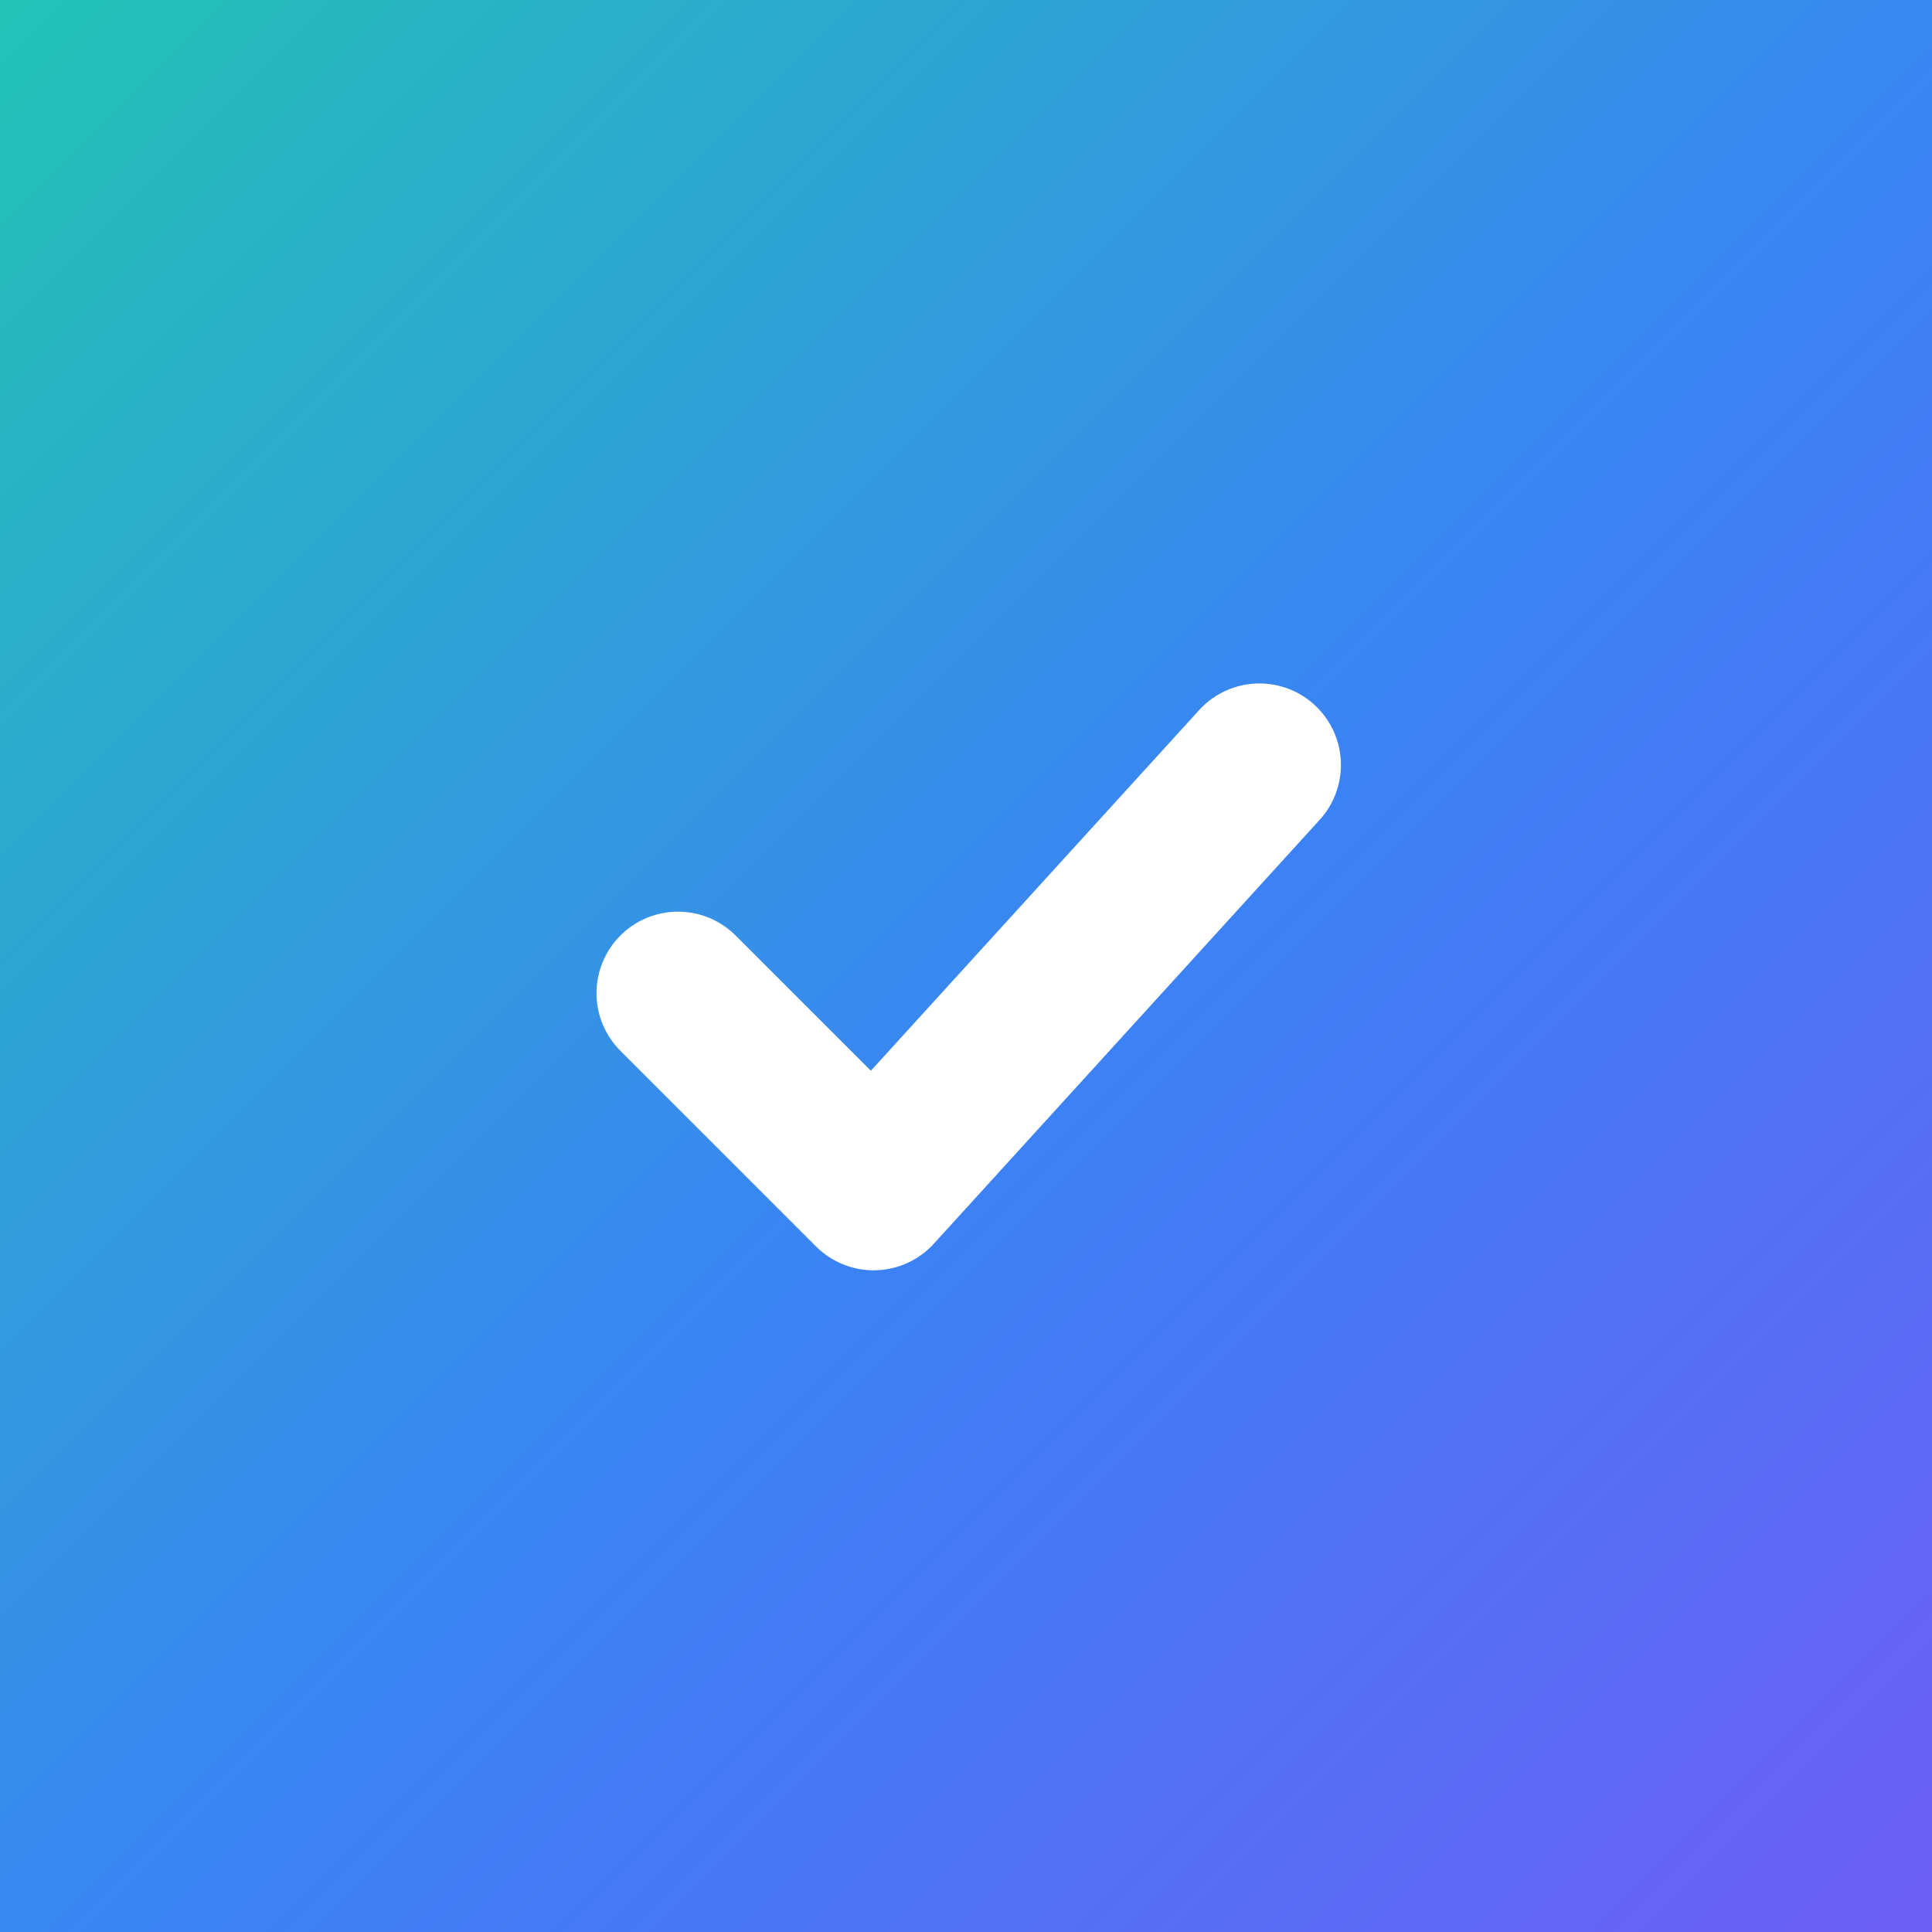
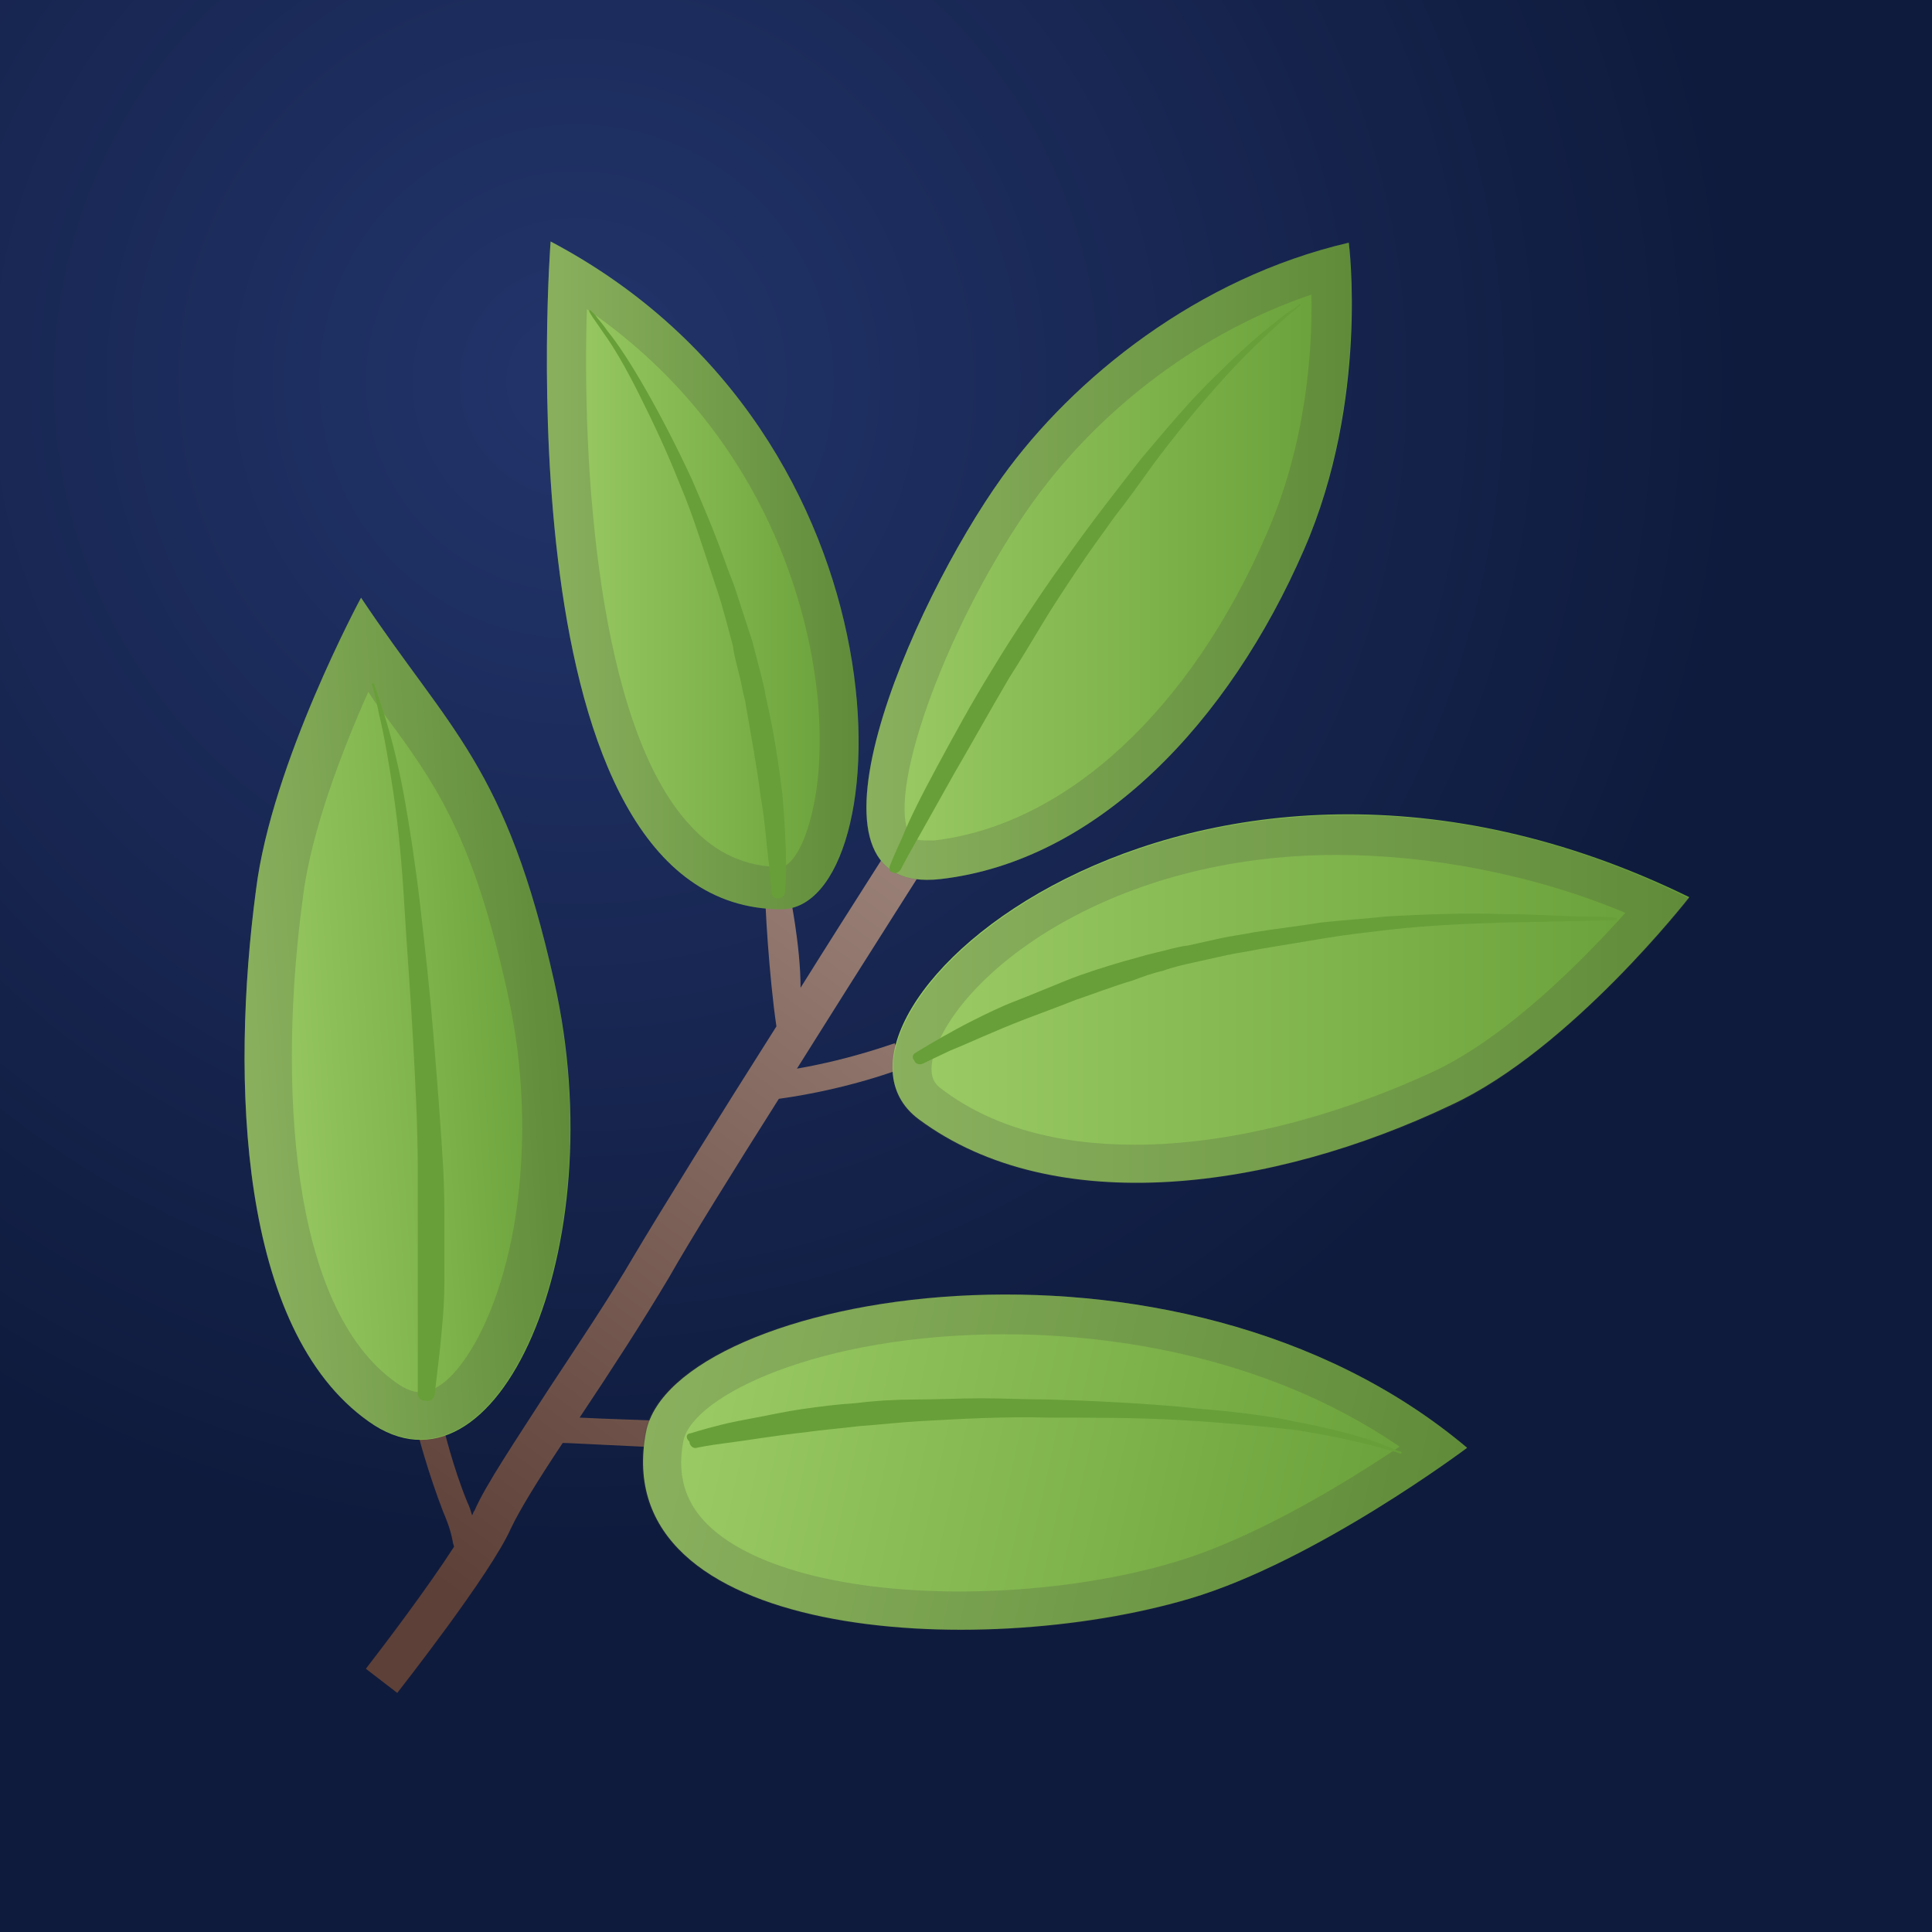
<svg xmlns="http://www.w3.org/2000/svg" viewBox="0 0 512 512">
  <defs>
-     <linearGradient id="bg" x1="0" y1="0" x2="1" y2="1">
-       <stop offset="0%" stop-color="#22C3B5" />
-       <stop offset="55%" stop-color="#3B82F6" />
-       <stop offset="100%" stop-color="#6D5DF6" />
-     </linearGradient>
+     <radialGradient id="bg" cx=".3" cy=".2" r="1">
+       <stop offset="0" stop-color="#22346B" />
+       <stop offset=".6" stop-color="#0F1B3D" />
+     </radialGradient>
  </defs>
  <rect width="512" height="512" fill="url(#bg)" />
-   <g transform="translate(256 256) scale(0.72) translate(-256 -256)">
-     <path d="M150 266 L222 338 L364 182" fill="none" stroke="#fff" stroke-width="60" stroke-linecap="round" stroke-linejoin="round" />
+   <g transform="translate(51.2 51.2) scale(3.2)">
+     <linearGradient id="apba" x1="-404.921" x2="-357.009" y1="762.869" y2="828.159" gradientTransform="matrix(-1 0 0 1 -337.91 -713.89)" gradientUnits="userSpaceOnUse">
+       <stop offset=".011" style="stop-color:#a1887f" />
+       <stop offset="1" style="stop-color:#5d4037" />
+     </linearGradient>
+     <path d="M21.6 112.1c0-.1-.1-.3-.1-.4-.1-.5-.2-1.1-.8-2.5-1.2-3.1-2.1-6.4-2.1-6.6l2.1-.5s.8 3.4 2 6.3c.2.4.3.8.4 1.1.1-.2.1-.3.2-.4.9-2.1 3.4-5.8 6.1-10 2.3-3.5 5-7.5 7.1-11.1 2.2-3.7 7.1-11.6 11.8-19-.6-4-1-10.7-.9-11h2s.9 4.3.9 7.8c4.5-7.2 8.4-13.2 8.4-13.3l2.8 1.8c-.1.2-5.8 9.1-11.5 18.2 4.6-.8 8-2.1 8.1-2.1l.8 2c-.2.1-4.6 1.8-10.4 2.6-3.8 6-7.4 11.8-9.1 14.8-2.2 3.7-4.8 7.7-7.2 11.3l-.2.3c1.9.1 5.3.2 7.8.3l-.1 2.2c-3.3-.1-8.4-.4-9.1-.4-2 3-3.6 5.6-4.3 7.1-1.7 3.8-9.1 13.2-9.4 13.6l-2.6-2c1.7-2.2 5.1-6.7 7.3-10.1z" style="fill:url(#apba)" />
+     <linearGradient id="apbb" x1="-433.864" x2="-393.662" y1="744.373" y2="744.373" gradientTransform="matrix(-1 0 0 1 -337.91 -713.89)" gradientUnits="userSpaceOnUse">
+       <stop offset=".005" style="stop-color:#689f38" />
+       <stop offset="1" style="stop-color:#9ccc65" />
+     </linearGradient>
+     <path d="M95.7 4.1s1.7 13-3.7 25.4c-6.2 14.3-17.1 25.8-30.1 27.3S59.4 34.1 67 23.5C72.9 15.3 83.2 7 95.7 4.1z" style="fill:url(#apbb)" />
+     <g style="opacity:.2">
+       <path d="M92.6 8.4c.1 4.5-.4 12.3-3.7 19.8-6.3 14.6-16.6 24.1-27.5 25.4h-.7c-1.1 0-1.3-.3-1.4-.5-1.9-3.8 3.4-18 10.3-27.6 5.7-7.9 14.1-14.1 23-17.1m3.1-4.3C83.2 7 72.9 15.3 67 23.5c-7.4 10.4-17.5 33.4-6.2 33.4.3 0 .7 0 1.1-.1 13-1.5 23.9-13 30.1-27.3 5.3-12.3 3.7-25.4 3.7-25.4z" style="fill:#424242" />
+     </g>
+     <linearGradient id="apbc" x1="-393.017" x2="-367.199" y1="745.54" y2="745.54" gradientTransform="matrix(-1 0 0 1 -337.91 -713.89)" gradientUnits="userSpaceOnUse">
+       <stop offset=".005" style="stop-color:#689f38" />
+       <stop offset="1" style="stop-color:#9ccc65" />
+     </linearGradient>
+     <path d="M29.6 4s-4.3 55.3 19.1 55.3c9.9 0 11.6-39.1-19.1-55.3z" style="fill:url(#apbc)" />
+     <g style="opacity:.2">
+       <path d="M32.6 9.6c8.9 6.1 13.6 13.9 16 19.8 3.7 9.1 3.8 17.4 2.6 22.1-.8 3.3-2 4.3-2.5 4.3-2.9 0-5.4-1.1-7.5-3.4-7.8-8.3-9-30.3-8.6-42.8m-3-5.6s-4.3 55.3 19.1 55.3c9.9 0 11.6-39.1-19.1-55.3z" style="fill:#424242" />
+     </g>
+     <linearGradient id="apbd" x1="-461.81" x2="-395.827" y1="780.585" y2="780.585" gradientTransform="matrix(-1 0 0 1 -337.91 -713.89)" gradientUnits="userSpaceOnUse">
+       <stop offset=".005" style="stop-color:#689f38" />
+       <stop offset="1" style="stop-color:#9ccc65" />
+     </linearGradient>
+     <path d="M123.9 58.3s-9.8 12.6-19.7 17.2c-14.9 7.1-32.9 9.5-44.1 1.2S82.4 38 123.9 58.3z" style="fill:url(#apbd)" />
+     <g style="opacity:.2">
+       <path d="M94.7 54.8c7.6 0 16.3 1.6 23.9 4.8-3.5 3.9-9.7 10.2-15.8 13.1-8.4 3.9-17.2 6.1-24.8 6.1-6.5 0-11.9-1.5-16-4.6-.4-.3-1.3-.9-.6-3.1 2.3-6.7 14.7-16.3 33.3-16.3zm1-3.3c-26.9 0-44 19-35.6 25.3C65 80.4 71.3 82 78 82c8.5 0 17.8-2.5 26.2-6.4 9.9-4.7 19.7-17.2 19.7-17.2-10.1-5-19.6-6.9-28.2-6.9z" style="fill:#424242" />
+     </g>
+     <linearGradient id="apbe" x1="-533.74" x2="-467.032" y1="751.401" y2="751.401" gradientTransform="scale(-1 1) rotate(-12.339 -3270.123 -1557.943)" gradientUnits="userSpaceOnUse">
+       <stop offset=".005" style="stop-color:#689f38" />
+       <stop offset="1" style="stop-color:#9ccc65" />
+     </linearGradient>
+     <path d="M105.5 103.9s-12.5 9.4-23 12.5c-17.6 5.2-48.3 3.4-45-13.8 2.2-11.4 43.8-19.1 68 1.3z" style="fill:url(#apbe)" />
+     <g style="opacity:.2">
+       <path d="M67.2 94.5c7.5 0 21 1.3 32.7 9.3-4.3 2.9-11.8 7.5-18.4 9.5-5.2 1.6-11.8 2.5-18 2.5-10.2 0-18.3-2.3-21.5-6.2-1.4-1.7-1.9-3.8-1.4-6.3.8-3.7 11.2-8.8 26.6-8.8m0-3.3c-15.5 0-28.6 5.1-29.8 11.4C35.2 114.5 49 119 63.6 119c6.6 0 13.4-.9 18.9-2.6 10.5-3.1 23-12.5 23-12.5C94.6 94.7 80 91.2 67.2 91.2z" style="fill:#424242" />
+     </g>
+     <linearGradient id="apbf" x1="-344.718" x2="-317.865" y1="796.742" y2="796.742" gradientTransform="scale(-1 1) rotate(3.767 10900.38 5206.743)" gradientUnits="userSpaceOnUse">
+       <stop offset=".005" style="stop-color:#689f38" />
+       <stop offset="1" style="stop-color:#9ccc65" />
+     </linearGradient>
+     <path d="M13.9 33.5S6.5 47.2 5.2 57.7c-2.1 15.8-1.4 36.4 9.3 44 10.6 7.6 20.4-14.2 15.4-36.4-4-17.9-8.6-20.7-16-31.8z" style="fill:url(#apbf)" />
+     <g style="opacity:.2">
+       <path d="m14.5 41.3.6.9C20 48.7 23.1 53 26 66.1c1.4 6.2 1.6 12.6.7 18.6-.8 5.2-2.5 9.7-4.6 12.4-.6.8-1.9 2.2-3.3 2.2-.6 0-1.3-.3-2-.8C8 92.3 7 73.6 9.1 58.2c.7-5.5 3.3-12.2 5.4-16.9m-.6-7.8S6.5 47.2 5.2 57.7c-2.1 15.9-1.4 36.4 9.3 44 1.5 1 2.9 1.5 4.3 1.5 8.7 0 15.3-18.8 11.1-37.9-4-17.9-8.6-20.7-16-31.8z" style="fill:#424242" />
+     </g>
+     <path d="M47.9 57.9s-.1-.8-.2-2.2c-.2-1.4-.3-3.4-.7-5.7-.3-2.4-.8-5.1-1.3-8-.2-.7-.3-1.5-.5-2.2-.2-.8-.4-1.5-.5-2.3-.4-1.5-.8-3.1-1.3-4.6l-1.5-4.5c-.5-1.5-1-2.9-1.6-4.3-1.1-2.8-2.3-5.3-3.4-7.5s-2.1-3.9-2.9-5c-.4-.6-.7-1-.9-1.3s-.3-.5-.3-.5v-.1h.1l.4.4c.2.3.6.7 1 1.3.9 1.1 2 2.8 3.2 4.9s2.5 4.6 3.8 7.4c.6 1.4 1.2 2.8 1.8 4.3s1.1 3 1.7 4.5c.5 1.5 1 3.1 1.5 4.6.2.8.4 1.5.6 2.3.2.8.4 1.5.5 2.2.7 3 1.1 5.8 1.4 8.2.2 2.4.3 4.5.3 5.9s-.1 2.2-.1 2.2c0 .3-.3.5-.6.5s-.5-.2-.5-.5zM18.6 99.4V80.8c0-3.4-.2-7.1-.4-10.8-.2-3.7-.5-7.4-.7-10.8-.2-3.5-.5-6.7-.9-9.4s-.8-5-1.2-6.6c-.3-1.6-.6-2.5-.6-2.5 0-.1 0-.1.1-.1s.1 0 .1.1l.8 2.4c.5 1.6 1.1 3.8 1.6 6.5s1 6 1.4 9.4c.4 3.5.8 7.1 1.1 10.8.3 3.7.6 7.4.8 10.9.1 1.7.1 3.4.1 5v4.5c0 1.4-.1 2.7-.2 3.8-.1 1.1-.2 2.1-.3 2.9-.2 1.6-.3 2.6-.3 2.6-.1.4-.4.6-.8.5-.3 0-.6-.2-.6-.6zm39.1-43.7s.3-.8 1-2.3c.6-1.5 1.6-3.5 2.9-5.9 1.3-2.4 2.8-5.2 4.6-8.1.9-1.5 1.8-2.9 2.8-4.4s2-3 3.1-4.5c2.1-3 4.3-5.8 6.4-8.5 2.2-2.6 4.2-5 6.2-6.9 1.9-1.9 3.6-3.4 4.9-4.4.6-.5 1.1-.9 1.5-1.1.3-.2.5-.4.5-.4h.1v.1s-.7.5-1.9 1.6-2.8 2.6-4.6 4.6c-1.8 2-3.8 4.4-5.8 7.1-1 1.4-2 2.8-3.1 4.2-1 1.4-2.1 2.9-3.1 4.4-1 1.5-2 3-2.9 4.5s-1.8 3-2.7 4.4c-1.7 2.9-3.2 5.6-4.6 8-1.3 2.3-2.4 4.3-3.2 5.7S58.6 56 58.6 56c-.2.3-.5.4-.8.2-.1 0-.2-.3-.1-.5zm2.1 15.5s.8-.5 2.2-1.3c.7-.4 1.6-.9 2.6-1.4s2.2-1.1 3.5-1.6 2.7-1.1 4.2-1.7 3.1-1.1 4.8-1.6c.8-.2 1.7-.5 2.6-.7s1.8-.5 2.7-.6l2.7-.6c.9-.2 1.8-.3 2.8-.5 1.8-.3 3.7-.5 5.5-.8 1.8-.2 3.6-.3 5.4-.5 3.5-.2 6.8-.3 9.6-.2 2.8 0 5.1.2 6.8.2s2.6.1 2.6.1c.1 0 .1 0 .1.1s0 .1-.1.1c0 0-3.7.1-9.3.2-2.8.1-6 .2-9.5.6-1.7.2-3.5.4-5.3.7l-5.4.9c-.9.2-1.8.3-2.7.5l-2.7.6c-.9.2-1.8.4-2.6.7-.9.2-1.7.5-2.5.8-1.7.5-3.2 1.1-4.7 1.6-1.5.6-2.9 1.1-4.2 1.6-2.6 1-4.7 2-6.2 2.6-1.5.7-2.3 1.1-2.3 1.1-.3.1-.6 0-.7-.3-.2-.2-.1-.5.1-.6zm-18.6 31.5s.9-.3 2.5-.7c.8-.2 1.8-.4 2.9-.6 1.1-.2 2.4-.5 3.8-.7 1.4-.2 2.9-.4 4.5-.5 1.6-.2 3.3-.3 5-.3s3.5-.1 5.4-.1c1.8 0 3.7.1 5.5.1 3.7.1 7.4.3 10.9.6 1.7.2 3.4.3 5 .5s3.1.4 4.4.7c2.7.5 5 1.1 6.5 1.6.8.3 1.4.5 1.8.7s.6.2.6.2l.1.1-.1.1s-.2-.1-.6-.2-1-.3-1.8-.5c-1.6-.4-3.8-.9-6.5-1.3-2.7-.3-5.9-.6-9.4-.8s-7.1-.2-10.8-.2c-3.7-.1-7.3.1-10.8.3-1.7.1-3.4.3-4.9.4-1.6.2-3 .3-4.4.5-2.7.3-5 .7-6.6.9-1.6.2-2.5.4-2.5.4-.3.1-.6-.2-.6-.5-.4-.4-.2-.7.1-.7z" style="fill:#689f38" />
  </g>
</svg>
